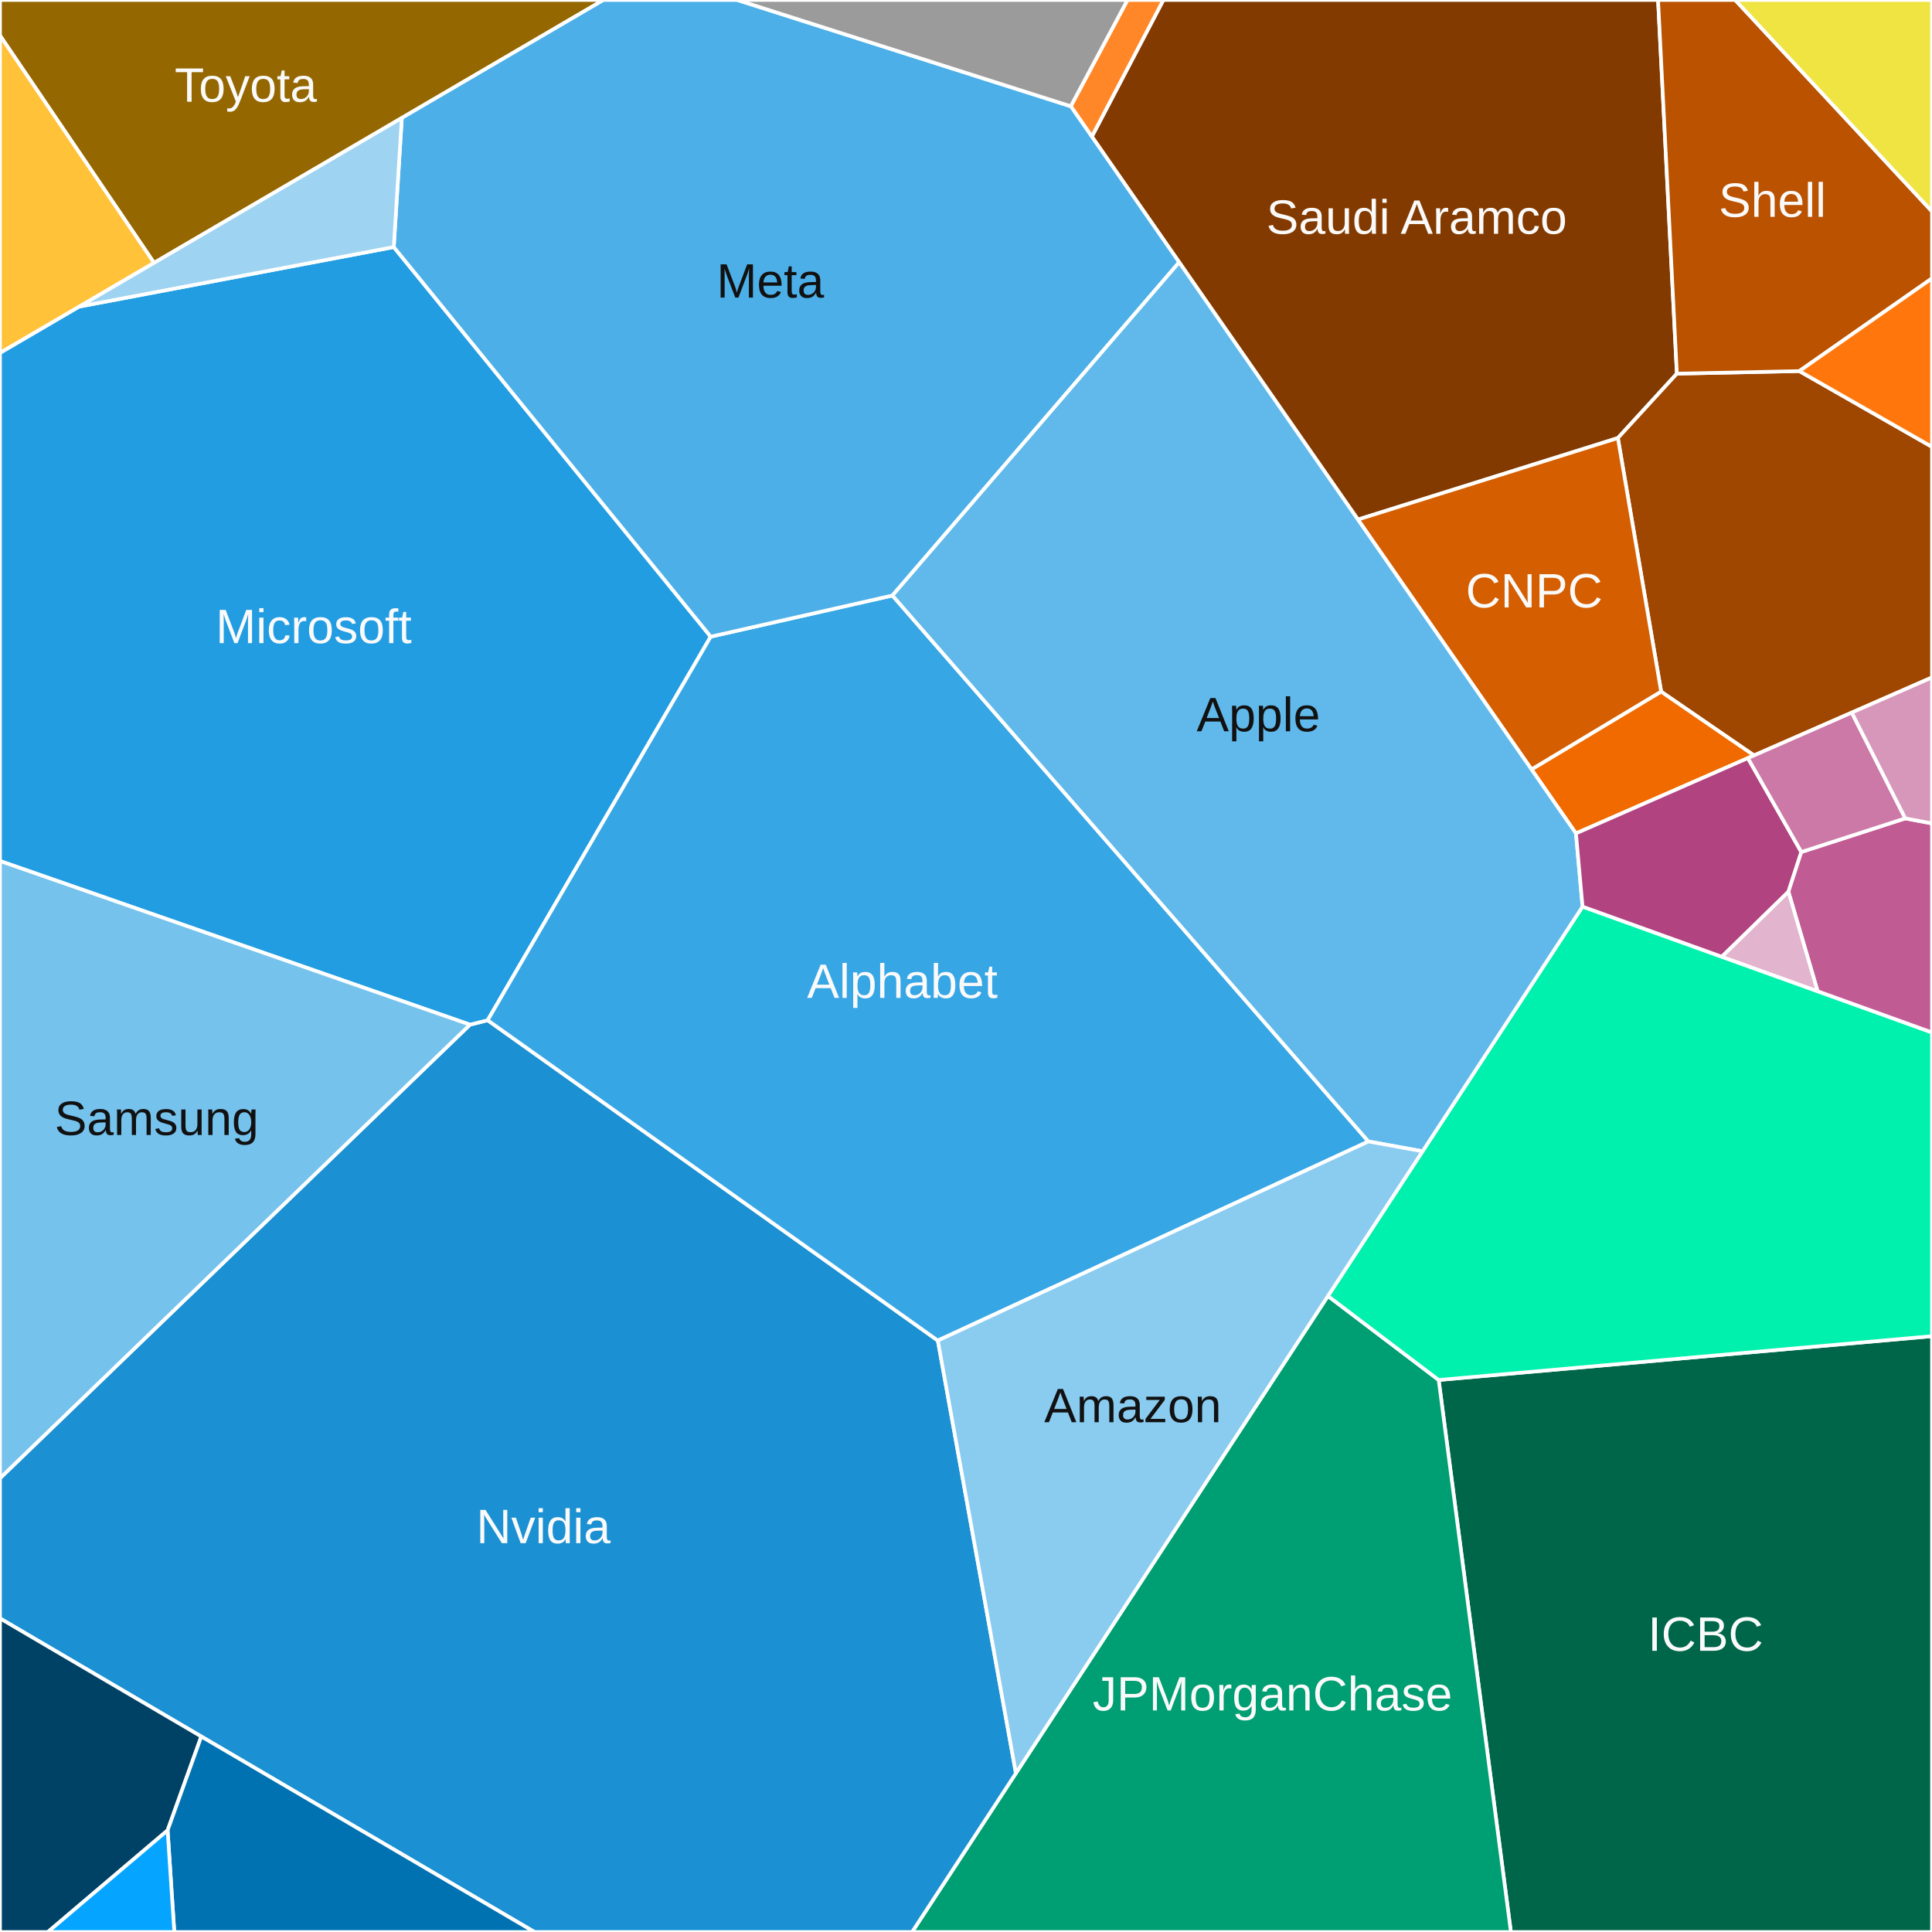
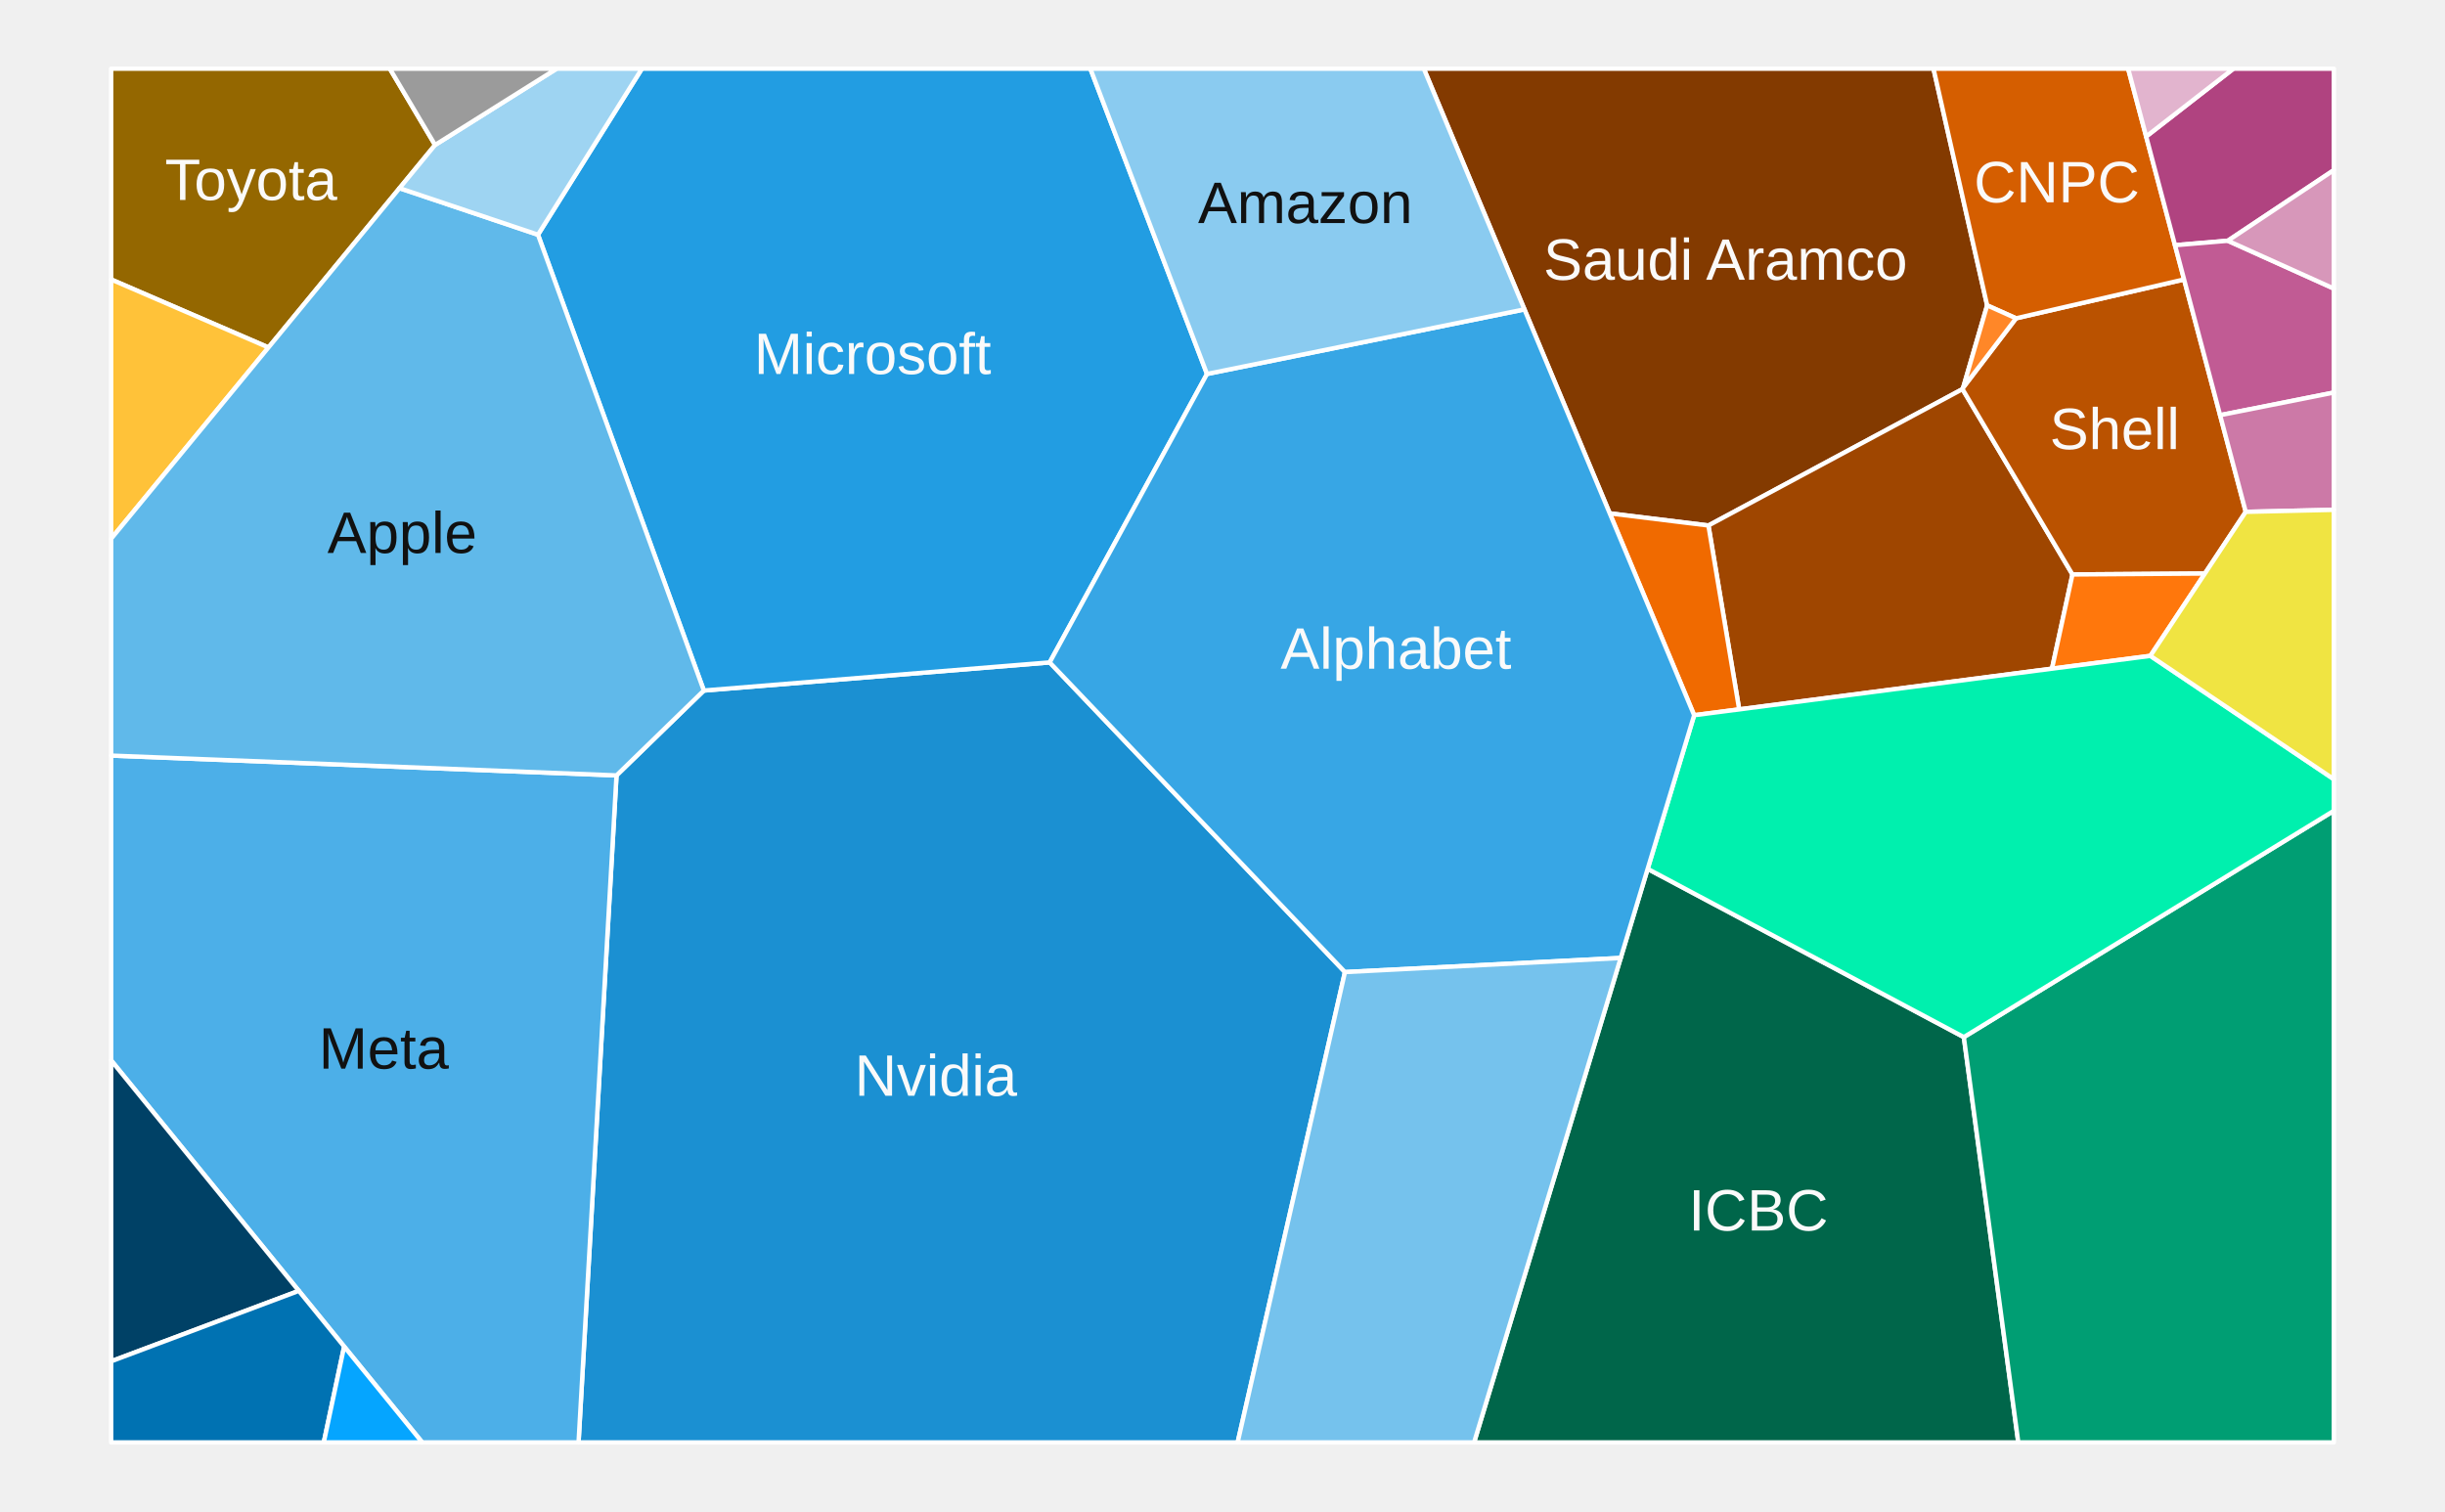
- <svg xmlns="http://www.w3.org/2000/svg" viewBox="0 0 800 800" width="800" height="800">
+ <svg xmlns="http://www.w3.org/2000/svg" viewBox="-18 141.662 836 516.676" width="836" height="516.676">
  <defs>
    <style>
      .cell { stroke: #FFFFFF; stroke-width: 1.5; stroke-linejoin: round; }
      .cell-label { font-family: "Helvetica Neue", Arial, sans-serif; text-anchor: middle; dominant-baseline: middle; }
    </style>
    <clipPath id="clip-SaudiAramco">
-       <path d="M562.29,215.14 L669.93,181.38 L694.36,154.72 L686.57,0.00 L481.72,0.00 L452.11,56.56 Z" />
+       <path d="M532.40,317.19 L566.15,321.34 L653.02,274.71 L653.26,274.17 L661.45,246.07 L643.11,165.15 L468.83,165.15 Z" />
    </clipPath>
    <clipPath id="clip-Shell">
-       <path d="M800.00,87.54 L718.52,0.00 L686.57,0.00 L694.36,154.72 L745.06,153.66 L800.00,115.27 Z" />
+       <path d="M749.87,316.67 L728.78,237.21 L671.33,250.50 L653.26,274.17 L653.02,274.71 L690.62,338.08 L735.90,337.76 Z" />
    </clipPath>
    <clipPath id="clip-CNPC">
-       <path d="M634.19,318.63 L687.85,286.41 L669.93,181.38 L562.29,215.14 Z" />
+       <path d="M709.66,165.15 L643.11,165.15 L661.45,246.07 L671.33,250.50 L728.78,237.21 Z" />
    </clipPath>
    <clipPath id="clip-ICBC">
-       <path d="M800.00,553.28 L595.73,571.42 L625.63,800.00 L800.00,800.00 Z" />
-     </clipPath>
-     <clipPath id="clip-JPMorganChase">
-       <path d="M377.67,800.00 L625.63,800.00 L595.73,571.42 L549.87,536.64 Z" />
+       <path d="M672.10,634.85 L653.48,496.27 L545.37,438.74 L486.03,634.85 Z" />
    </clipPath>
    <clipPath id="clip-Toyota">
-       <path d="M249.86,-0.00 L0.00,-0.00 L0.00,14.72 L63.78,108.85 Z" />
+       <path d="M130.76,191.23 L115.29,165.15 L20.00,165.15 L20.00,237.22 L73.80,260.47 Z" />
    </clipPath>
    <clipPath id="clip-Nvidia">
-       <path d="M221.32,800.00 L377.67,800.00 L420.67,734.24 L388.34,555.10 L201.93,422.46 L194.61,424.29 L-0.00,612.10 L-0.00,670.14 Z" />
+       <path d="M222.66,377.77 L192.80,406.79 L179.82,634.85 L405.18,634.85 L441.87,474.03 L340.91,368.15 Z" />
    </clipPath>
    <clipPath id="clip-Microsoft">
-       <path d="M32.85,126.95 L0.00,146.17 L-0.00,356.52 L194.61,424.29 L201.93,422.46 L294.29,263.63 L163.06,102.30 Z" />
+       <path d="M222.66,377.77 L340.91,368.15 L394.70,269.53 L354.82,165.15 L201.48,165.15 L165.95,221.92 Z" />
    </clipPath>
    <clipPath id="clip-Alphabet">
-       <path d="M388.34,555.10 L566.63,472.66 L369.54,246.58 L294.29,263.63 L201.93,422.46 Z" />
+       <path d="M561.27,386.21 L503.24,247.45 L394.70,269.53 L340.91,368.15 L441.87,474.03 L536.15,469.21 Z" />
    </clipPath>
    <clipPath id="clip-Meta">
-       <path d="M294.29,263.63 L369.54,246.58 L488.27,108.60 L443.38,44.00 L305.30,0.00 L249.86,0.00 L166.39,48.83 L163.06,102.30 Z" />
+       <path d="M126.37,634.85 L179.82,634.85 L192.80,406.79 L20.00,400.01 L20.00,504.23 Z" />
    </clipPath>
    <clipPath id="clip-Apple">
-       <path d="M566.63,472.66 L589.05,476.73 L655.30,375.41 L652.57,345.09 L488.27,108.60 L369.54,246.58 Z" />
-     </clipPath>
-     <clipPath id="clip-Samsung">
-       <path d="M-0.00,612.10 L194.61,424.29 L-0.00,356.52 Z" />
+       <path d="M222.66,377.77 L165.95,221.92 L118.60,206.00 L20.00,325.86 L20.00,400.01 L192.80,406.79 Z" />
    </clipPath>
    <clipPath id="clip-Amazon">
-       <path d="M388.34,555.10 L420.67,734.24 L589.05,476.73 L566.63,472.66 Z" />
+       <path d="M354.82,165.15 L394.70,269.53 L503.24,247.45 L468.83,165.15 Z" />
    </clipPath>
  </defs>
  <g id="voronoi-treemap">
    <g id="group-Companies">
      <g id="group-Energy">
-         <path id="cell-SaudiAramco" class="cell" d="M562.29,215.14 L669.93,181.38 L694.36,154.72 L686.57,0.00 L481.72,0.00 L452.11,56.56 Z" fill="#833A00">
+         <path id="cell-SaudiAramco" class="cell" d="M532.40,317.19 L566.15,321.34 L653.02,274.71 L653.26,274.17 L661.45,246.07 L643.11,165.15 L468.83,165.15 Z" fill="#833A00">
            </path>
-         <text class="cell-label" x="586.63" y="91.13" font-size="20.0" fill="#FAFAFA" clip-path="url(#clip-SaudiAramco)">Saudi Aramco</text>
-         <path id="cell-ExxonMobil" class="cell" d="M687.85,286.41 L726.29,312.80 L800.00,280.51 L800.00,185.03 L745.06,153.66 L694.36,154.72 L669.93,181.38 Z" fill="#9F4600">
+         <text class="cell-label" x="571.97" y="231.65" font-size="20.0" fill="#FAFAFA" clip-path="url(#clip-SaudiAramco)">Saudi Aramco</text>
+         <path id="cell-ExxonMobil" class="cell" d="M566.15,321.34 L576.67,384.21 L683.62,370.29 L690.62,338.08 L653.02,274.71 Z" fill="#9F4600">
            </path>
-         <path id="cell-Shell" class="cell" d="M800.00,87.54 L718.52,0.00 L686.57,0.00 L694.36,154.72 L745.06,153.66 L800.00,115.27 Z" fill="#BA5200">
+         <path id="cell-Shell" class="cell" d="M749.87,316.67 L728.78,237.21 L671.33,250.50 L653.26,274.17 L653.02,274.71 L690.62,338.08 L735.90,337.76 Z" fill="#BA5200">
            </path>
-         <text class="cell-label" x="733.92" y="84.12" font-size="20.0" fill="#FAFAFA" clip-path="url(#clip-Shell)">Shell</text>
-         <path id="cell-CNPC" class="cell" d="M634.19,318.63 L687.85,286.41 L669.93,181.38 L562.29,215.14 Z" fill="#D55E00">
+         <text class="cell-label" x="705.06" y="289.55" font-size="20.0" fill="#FAFAFA" clip-path="url(#clip-Shell)">Shell</text>
+         <path id="cell-CNPC" class="cell" d="M709.66,165.15 L643.11,165.15 L661.45,246.07 L671.33,250.50 L728.78,237.21 Z" fill="#D55E00">
            </path>
-         <text class="cell-label" x="635.28" y="245.85" font-size="20.0" fill="#FAFAFA" clip-path="url(#clip-CNPC)">CNPC</text>
-         <path id="cell-SinopecGroup" class="cell" d="M652.57,345.09 L726.29,312.80 L687.85,286.41 L634.19,318.63 Z" fill="#F06A00">
+         <text class="cell-label" x="685.26" y="205.17" font-size="20.0" fill="#FAFAFA" clip-path="url(#clip-CNPC)">CNPC</text>
+         <path id="cell-SinopecGroup" class="cell" d="M561.27,386.21 L576.67,384.21 L566.15,321.34 L532.40,317.19 Z" fill="#F06A00">
            </path>
-         <path id="cell-TrafiguraGroup" class="cell" d="M800.00,185.03 L800.00,115.27 L745.06,153.66 Z" fill="#FF770C">
+         <path id="cell-TrafiguraGroup" class="cell" d="M683.62,370.29 L717.26,365.91 L735.90,337.76 L690.62,338.08 Z" fill="#FF770C">
            </path>
-         <path id="cell-Glencore" class="cell" d="M443.38,44.00 L452.11,56.56 L481.72,-0.00 L466.86,-0.00 Z" fill="#FF8728">
+         <path id="cell-Glencore" class="cell" d="M671.33,250.50 L661.45,246.07 L653.26,274.17 Z" fill="#FF8728">
            </path>
      </g>
      <g id="group-Finance">
-         <path id="cell-ICBC" class="cell" d="M800.00,553.28 L595.73,571.42 L625.63,800.00 L800.00,800.00 Z" fill="#00664A">
+         <path id="cell-ICBC" class="cell" d="M672.10,634.85 L653.48,496.27 L545.37,438.74 L486.03,634.85 Z" fill="#00664A">
            </path>
-         <text class="cell-label" x="706.24" y="677.88" font-size="20.0" fill="#FAFAFA" clip-path="url(#clip-ICBC)">ICBC</text>
-         <path id="cell-JPMorganChase" class="cell" d="M377.67,800.00 L625.63,800.00 L595.73,571.42 L549.87,536.64 Z" fill="#009E73">
+         <text class="cell-label" x="583.24" y="556.73" font-size="20.0" fill="#FAFAFA" clip-path="url(#clip-ICBC)">ICBC</text>
+         <path id="cell-JPMorganChase" class="cell" d="M780.00,418.88 L653.48,496.27 L672.10,634.85 L780.00,634.85 Z" fill="#009E73">
            </path>
-         <text class="cell-label" x="526.91" y="702.59" font-size="20.0" fill="#FAFAFA" clip-path="url(#clip-JPMorganChase)">JPMorganChase</text>
-         <path id="cell-BerkshireHathaway" class="cell" d="M549.87,536.64 L595.73,571.42 L800.00,553.28 L800.00,427.51 L655.30,375.41 Z" fill="#00F0AE">
+         <path id="cell-BerkshireHathaway" class="cell" d="M717.26,365.91 L561.27,386.21 L545.37,438.74 L653.48,496.27 L780.00,418.88 L780.00,408.09 Z" fill="#00F0AE">
            </path>
      </g>
      <g id="group-Auto">
-         <path id="cell-Toyota" class="cell" d="M249.86,-0.00 L0.00,-0.00 L0.00,14.72 L63.78,108.85 Z" fill="#946700">
+         <path id="cell-Toyota" class="cell" d="M130.76,191.23 L115.29,165.15 L20.00,165.15 L20.00,237.22 L73.80,260.47 Z" fill="#946700">
            </path>
-         <text class="cell-label" x="101.77" y="36.45" font-size="20.0" fill="#FAFAFA" clip-path="url(#clip-Toyota)">Toyota</text>
-         <path id="cell-Volkswagen" class="cell" d="M63.78,108.85 L0.00,14.72 L0.00,146.17 Z" fill="#FFC239">
+         <text class="cell-label" x="67.84" y="204.36" font-size="20.0" fill="#FAFAFA" clip-path="url(#clip-Toyota)">Toyota</text>
+         <path id="cell-Volkswagen" class="cell" d="M73.80,260.47 L20.00,237.22 L20.00,325.86 Z" fill="#FFC239">
            </path>
      </g>
      <g id="group-Tech">
-         <path id="cell-Nvidia" class="cell" d="M221.32,800.00 L377.67,800.00 L420.67,734.24 L388.34,555.10 L201.93,422.46 L194.61,424.29 L-0.00,612.10 L-0.00,670.14 Z" fill="#1B90D2">
+         <path id="cell-Nvidia" class="cell" d="M222.66,377.77 L192.80,406.79 L179.82,634.85 L405.18,634.85 L441.87,474.03 L340.91,368.15 Z" fill="#1B90D2">
            </path>
-         <text class="cell-label" x="225.03" y="633.32" font-size="20.0" fill="#FAFAFA" clip-path="url(#clip-Nvidia)">Nvidia</text>
-         <path id="cell-Microsoft" class="cell" d="M32.85,126.95 L0.00,146.17 L-0.00,356.52 L194.61,424.29 L201.93,422.46 L294.29,263.63 L163.06,102.30 Z" fill="#229DE2">
+         <text class="cell-label" x="301.99" y="510.66" font-size="20.0" fill="#FAFAFA" clip-path="url(#clip-Nvidia)">Nvidia</text>
+         <path id="cell-Microsoft" class="cell" d="M222.66,377.77 L340.91,368.15 L394.70,269.53 L354.82,165.15 L201.48,165.15 L165.95,221.92 Z" fill="#229DE2">
            </path>
-         <text class="cell-label" x="129.91" y="260.64" font-size="20.0" fill="#FAFAFA" clip-path="url(#clip-Microsoft)">Microsoft</text>
-         <path id="cell-Alphabet" class="cell" d="M388.34,555.10 L566.63,472.66 L369.54,246.58 L294.29,263.63 L201.93,422.46 Z" fill="#37A6E5">
+         <text class="cell-label" x="280.37" y="263.87" font-size="20.0" fill="#FAFAFA" clip-path="url(#clip-Microsoft)">Microsoft</text>
+         <path id="cell-Alphabet" class="cell" d="M561.27,386.21 L503.24,247.45 L394.70,269.53 L340.91,368.15 L441.87,474.03 L536.15,469.21 Z" fill="#37A6E5">
            </path>
-         <text class="cell-label" x="373.64" y="407.54" font-size="20.0" fill="#FAFAFA" clip-path="url(#clip-Alphabet)">Alphabet</text>
-         <path id="cell-Meta" class="cell" d="M294.29,263.63 L369.54,246.58 L488.27,108.60 L443.38,44.00 L305.30,0.00 L249.86,0.00 L166.39,48.83 L163.06,102.30 Z" fill="#4CAFE8">
+         <text class="cell-label" x="459.32" y="364.64" font-size="20.0" fill="#FAFAFA" clip-path="url(#clip-Alphabet)">Alphabet</text>
+         <path id="cell-Meta" class="cell" d="M126.37,634.85 L179.82,634.85 L192.80,406.79 L20.00,400.01 L20.00,504.23 Z" fill="#4CAFE8">
            </path>
-         <text class="cell-label" x="318.99" y="117.55" font-size="20.0" fill="#111111" clip-path="url(#clip-Meta)">Meta</text>
-         <path id="cell-Apple" class="cell" d="M566.63,472.66 L589.05,476.73 L655.30,375.41 L652.57,345.09 L488.27,108.60 L369.54,246.58 Z" fill="#60B9EA">
+         <text class="cell-label" x="113.23" y="501.37" font-size="20.0" fill="#111111" clip-path="url(#clip-Meta)">Meta</text>
+         <path id="cell-Apple" class="cell" d="M222.66,377.77 L165.95,221.92 L118.60,206.00 L20.00,325.86 L20.00,400.01 L192.80,406.79 Z" fill="#60B9EA">
            </path>
-         <text class="cell-label" x="521.09" y="297.14" font-size="20.0" fill="#111111" clip-path="url(#clip-Apple)">Apple</text>
-         <path id="cell-Samsung" class="cell" d="M-0.00,612.10 L194.61,424.29 L-0.00,356.52 Z" fill="#75C2ED">
+         <text class="cell-label" x="119.53" y="325.05" font-size="20.0" fill="#111111" clip-path="url(#clip-Apple)">Apple</text>
+         <path id="cell-Samsung" class="cell" d="M536.15,469.21 L441.87,474.03 L405.18,634.85 L486.03,634.85 Z" fill="#75C2ED">
            </path>
-         <text class="cell-label" x="64.87" y="464.30" font-size="20.0" fill="#111111" clip-path="url(#clip-Samsung)">Samsung</text>
-         <path id="cell-Amazon" class="cell" d="M388.34,555.10 L420.67,734.24 L589.05,476.73 L566.63,472.66 Z" fill="#8ACBF0">
+         <path id="cell-Amazon" class="cell" d="M354.82,165.15 L394.70,269.53 L503.24,247.45 L468.83,165.15 Z" fill="#8ACBF0">
            </path>
-         <text class="cell-label" x="469.07" y="583.23" font-size="20.0" fill="#111111" clip-path="url(#clip-Amazon)">Amazon</text>
-         <path id="cell-Foxconn" class="cell" d="M32.85,126.95 L163.06,102.30 L166.39,48.83 Z" fill="#9ED4F2">
+         <text class="cell-label" x="428.32" y="212.25" font-size="20.0" fill="#111111" clip-path="url(#clip-Amazon)">Amazon</text>
+         <path id="cell-Foxconn" class="cell" d="M172.33,165.15 L130.76,191.23 L118.60,206.00 L165.95,221.92 L201.48,165.15 Z" fill="#9ED4F2">
            </path>
      </g>
      <g id="group-Health">
-         <path id="cell-UnitedHealthGroup" class="cell" d="M652.57,345.09 L655.30,375.41 L712.98,396.17 L740.55,369.25 L745.89,352.80 L723.76,313.91 Z" fill="#B04380">
+         <path id="cell-UnitedHealthGroup" class="cell" d="M725.68,225.50 L743.74,223.98 L780.00,199.83 L780.00,165.15 L745.66,165.15 L715.82,188.34 Z" fill="#B04380">
            </path>
-         <path id="cell-CignaGroup" class="cell" d="M800.00,427.51 L800.00,340.95 L788.93,338.87 L745.89,352.80 L740.55,369.25 L752.63,410.45 Z" fill="#C15B94">
+         <path id="cell-CignaGroup" class="cell" d="M741.10,283.62 L780.00,275.88 L780.00,240.33 L743.74,223.98 L725.68,225.50 Z" fill="#C15B94">
            </path>
-         <path id="cell-McKesson" class="cell" d="M788.93,338.87 L766.78,295.06 L723.76,313.91 L745.89,352.80 Z" fill="#CC79A7">
+         <path id="cell-McKesson" class="cell" d="M780.00,275.88 L741.10,283.62 L749.87,316.67 L780.00,315.98 Z" fill="#CC79A7">
            </path>
-         <path id="cell-CardinalHealth" class="cell" d="M766.78,295.06 L788.93,338.87 L800.00,340.95 L800.00,280.51 Z" fill="#D797BA">
+         <path id="cell-CardinalHealth" class="cell" d="M780.00,240.33 L780.00,199.83 L743.74,223.98 Z" fill="#D797BA">
            </path>
-         <path id="cell-CVSHealth" class="cell" d="M752.63,410.45 L740.55,369.25 L712.98,396.17 Z" fill="#E2B4CE">
+         <path id="cell-CVSHealth" class="cell" d="M715.82,188.34 L745.66,165.15 L709.66,165.15 Z" fill="#E2B4CE">
            </path>
      </g>
      <g id="group-Retail">
-         <path id="cell-Walmart" class="cell" d="M0.00,800.00 L19.82,800.00 L69.40,757.90 L83.35,719.05 L0.00,670.14 Z" fill="#004166">
+         <path id="cell-Walmart" class="cell" d="M20.00,607.12 L84.17,583.03 L20.00,504.23 Z" fill="#004166">
            </path>
-         <path id="cell-CostcoWholesale" class="cell" d="M83.35,719.05 L69.40,757.90 L72.18,800.00 L221.32,800.00 Z" fill="#0072B2">
+         <path id="cell-CostcoWholesale" class="cell" d="M20.00,634.85 L92.71,634.85 L99.67,602.07 L84.17,583.03 L20.00,607.12 Z" fill="#0072B2">
            </path>
-         <path id="cell-Cencora" class="cell" d="M72.18,800.00 L69.40,757.90 L19.82,800.00 Z" fill="#05A5FF">
+         <path id="cell-Cencora" class="cell" d="M99.67,602.07 L92.71,634.85 L126.37,634.85 Z" fill="#05A5FF">
            </path>
      </g>
      <g id="group-Utilities">
-         <path id="cell-StateGrid" class="cell" d="M800.00,0.00 L718.52,0.00 L800.00,87.54 Z" fill="#F0E442">
+         <path id="cell-StateGrid" class="cell" d="M749.87,316.67 L717.26,365.91 L780.00,408.09 L780.00,315.98 Z" fill="#F0E442">
            </path>
      </g>
      <g id="group-RealEstate">
-         <path id="cell-ChinaStateConstruction" class="cell" d="M466.86,-0.00 L305.30,-0.00 L443.38,44.00 Z" fill="#9B9B9B">
+         <path id="cell-ChinaStateConstruction" class="cell" d="M172.33,165.15 L115.29,165.15 L130.76,191.23 Z" fill="#9B9B9B">
            </path>
      </g>
    </g>
  </g>
</svg>
